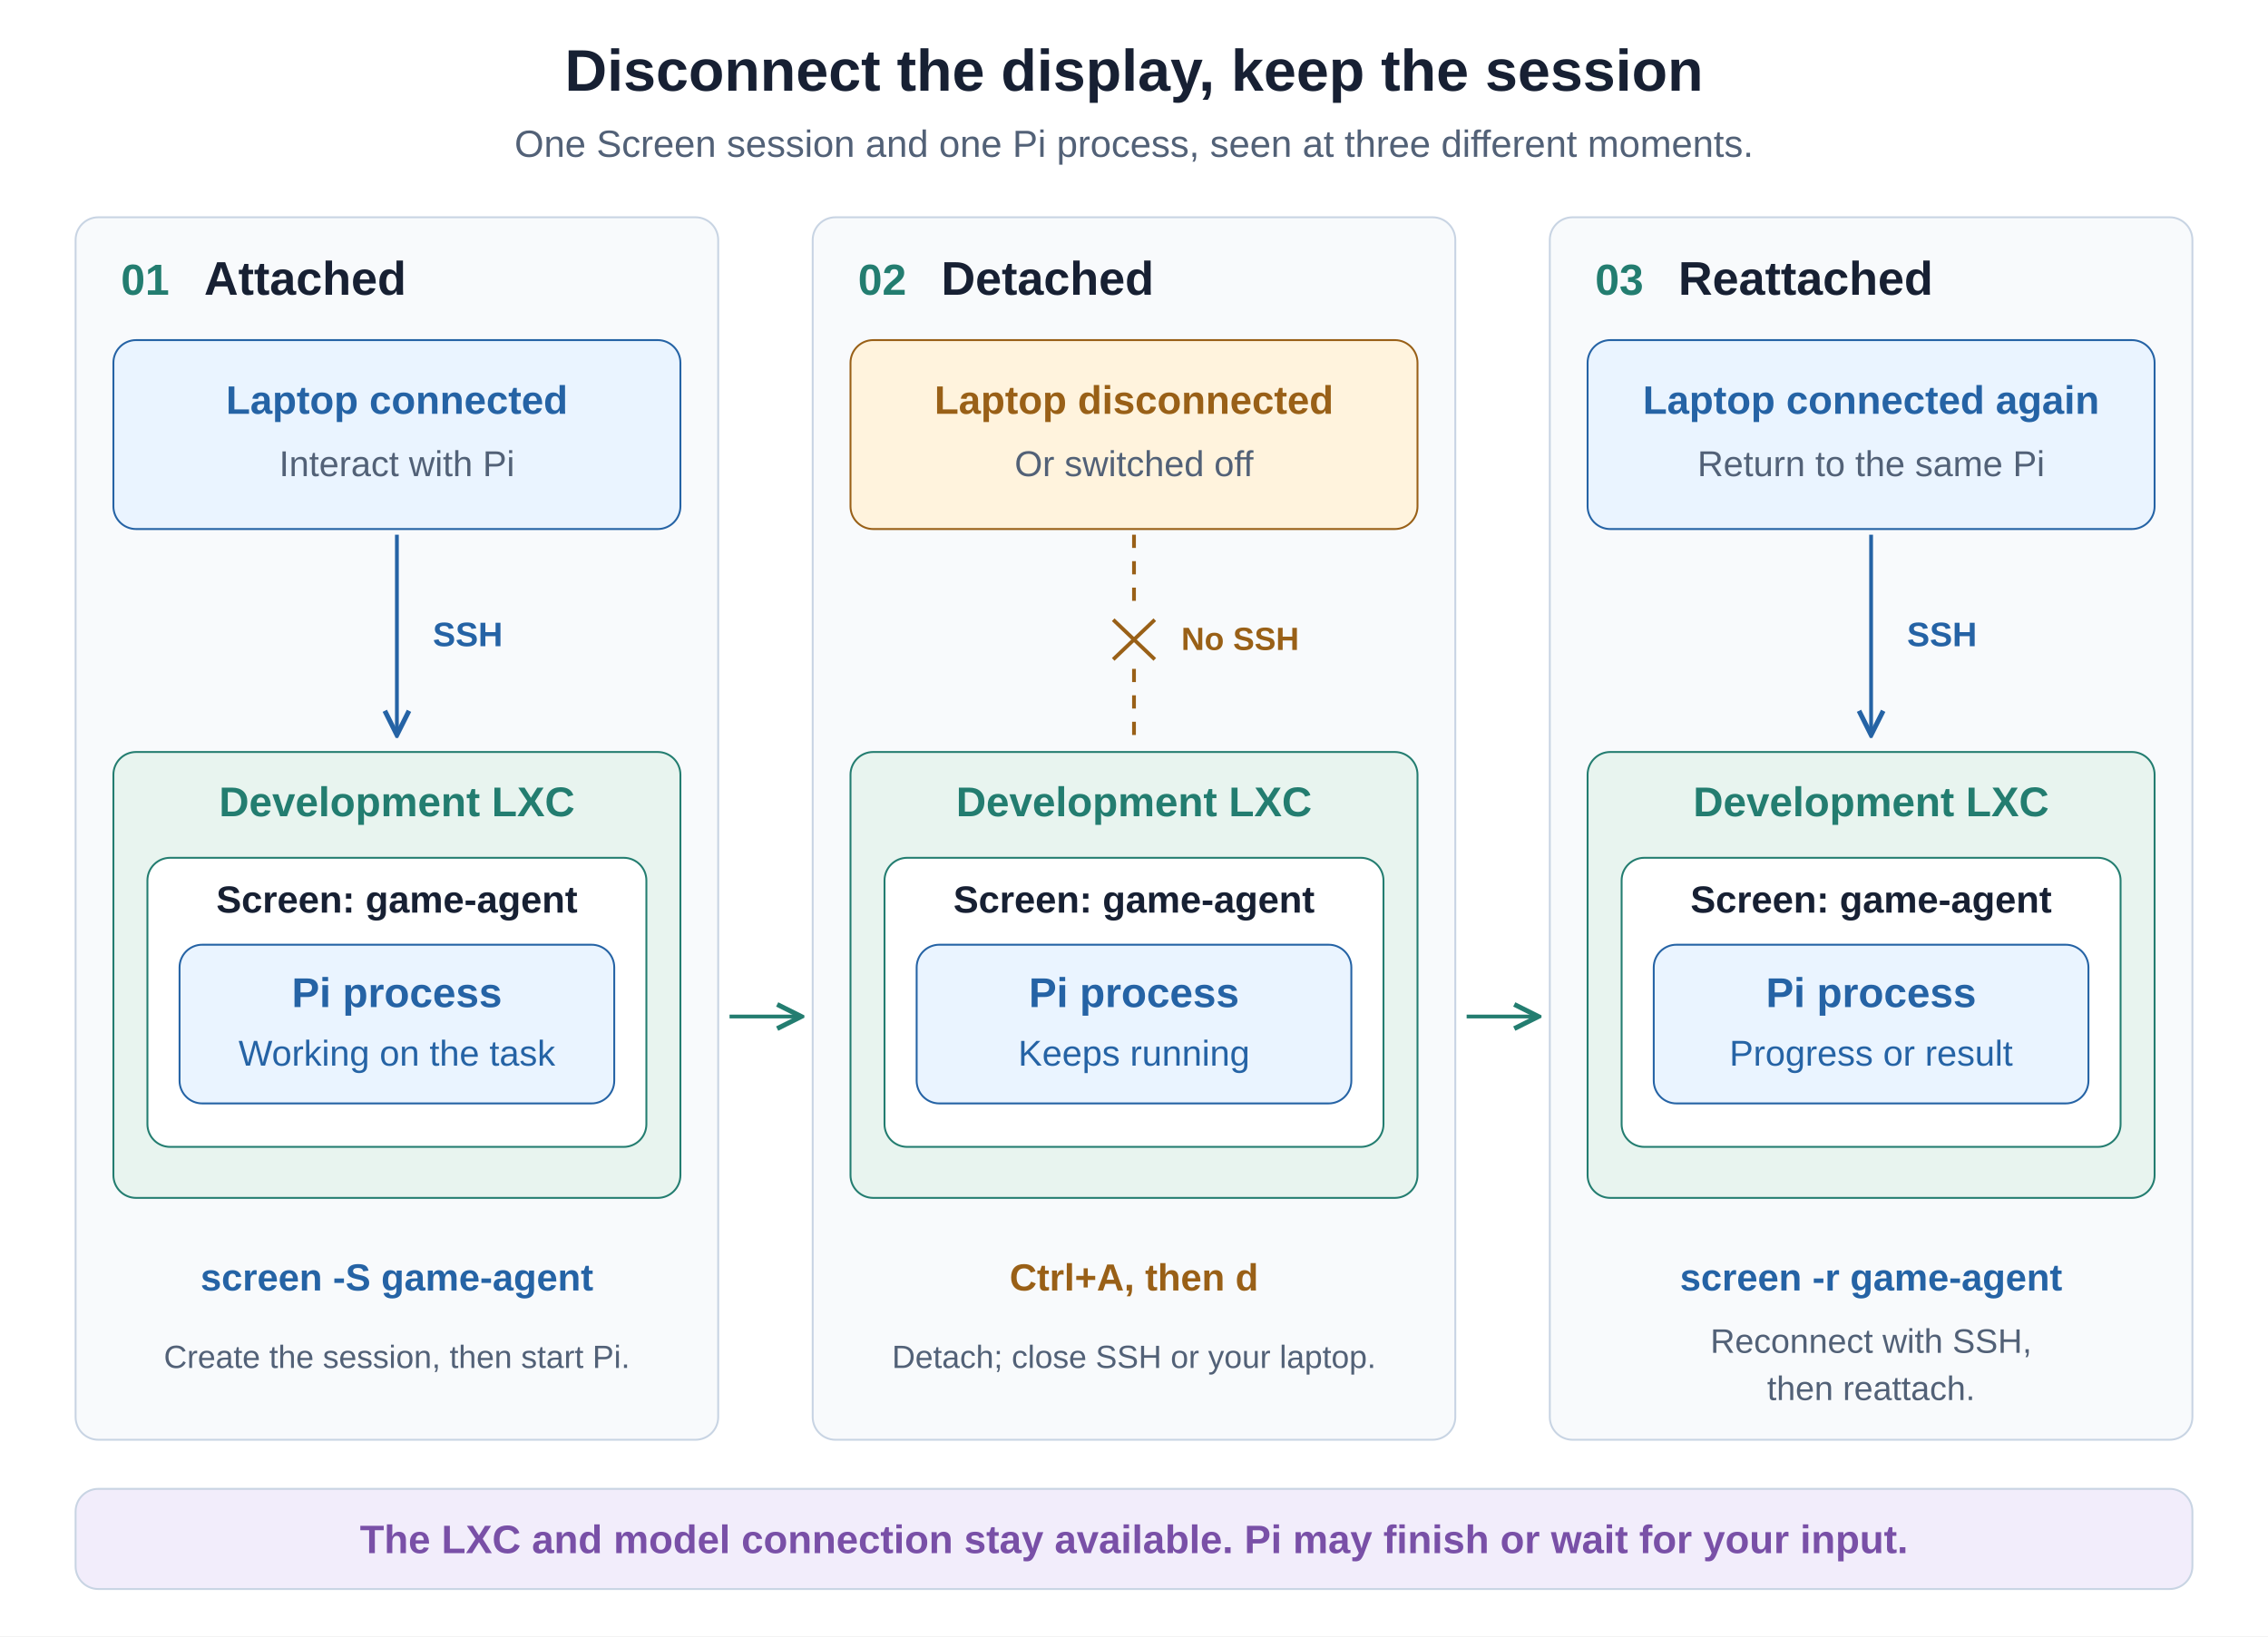
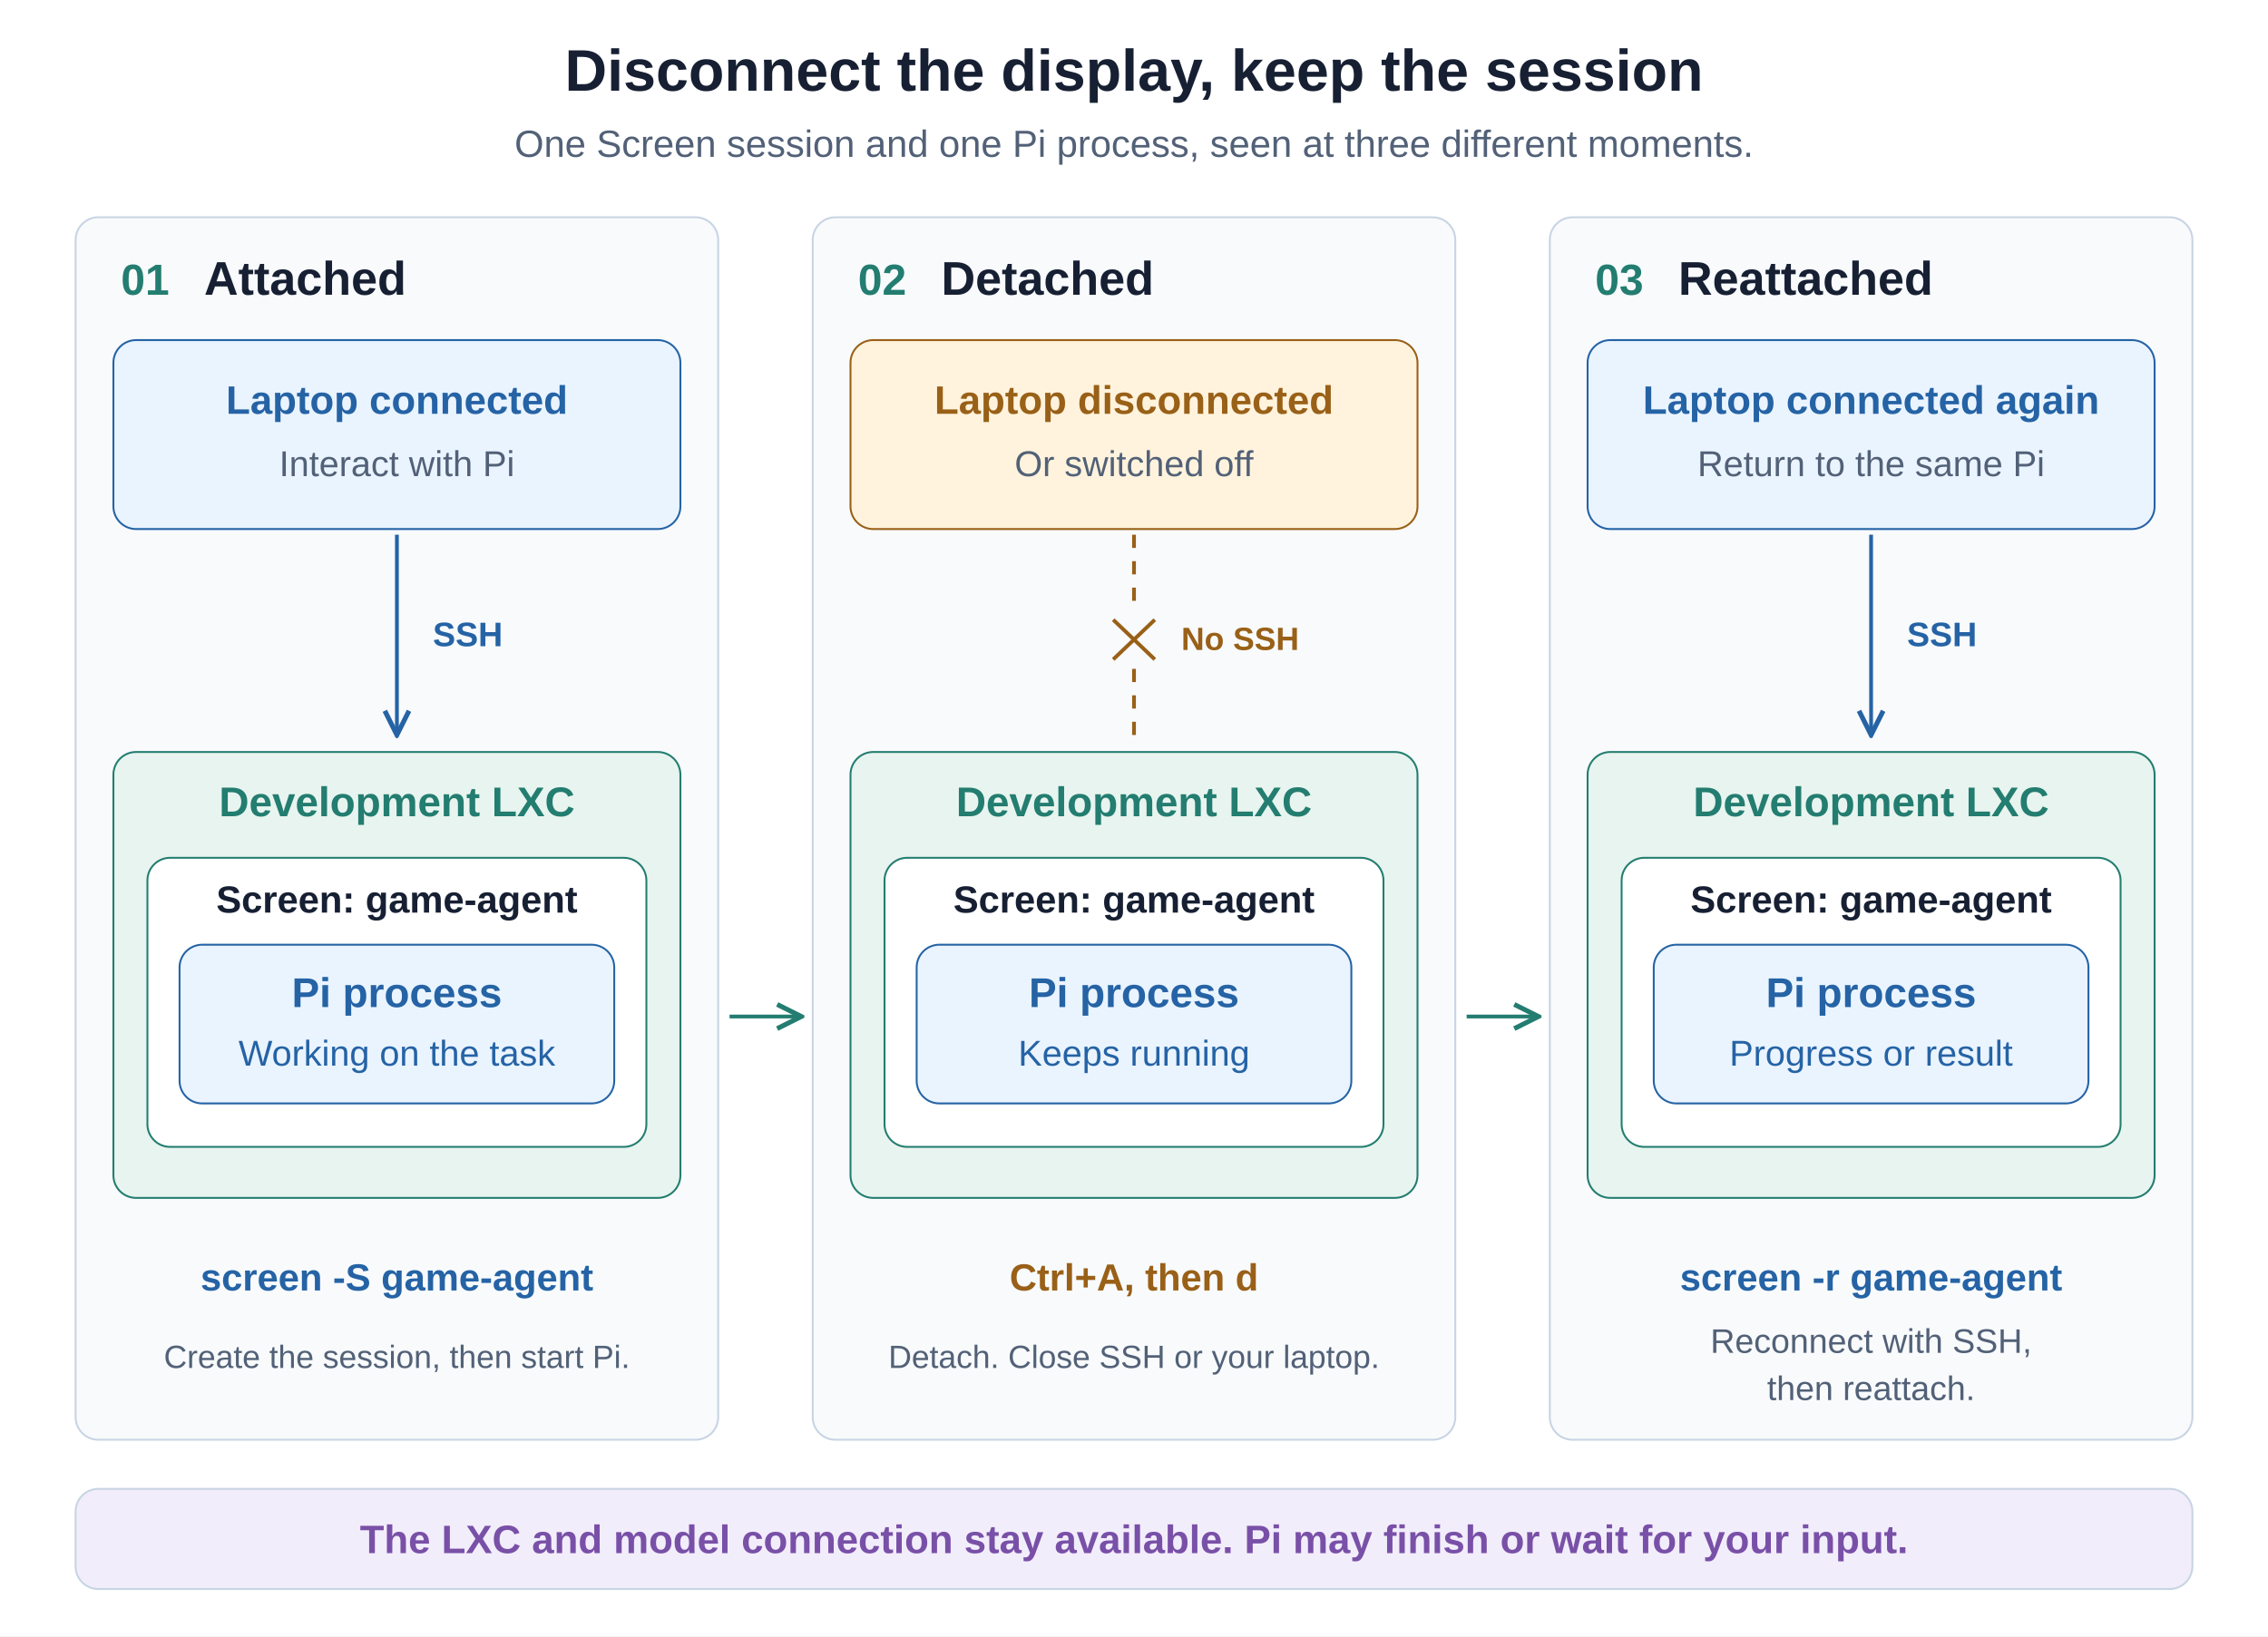
<svg xmlns="http://www.w3.org/2000/svg" viewBox="0 0 1200 866" role="img" aria-labelledby="title desc">
  <defs>
    <marker id="blue" viewBox="0 0 10 10" refX="9" refY="5" markerWidth="8" markerHeight="8" orient="auto-start-reverse">
      <path d="M1 1 L9 5 L1 9" fill="none" stroke="#2563a5" stroke-width="1.6" />
    </marker>
    <marker id="purple" viewBox="0 0 10 10" refX="9" refY="5" markerWidth="8" markerHeight="8" orient="auto-start-reverse">
      <path d="M1 1 L9 5 L1 9" fill="none" stroke="#7950a7" stroke-width="1.6" />
    </marker>
    <marker id="teal" viewBox="0 0 10 10" refX="9" refY="5" markerWidth="8" markerHeight="8" orient="auto-start-reverse">
      <path d="M1 1 L9 5 L1 9" fill="none" stroke="#237d70" stroke-width="1.6" />
    </marker>
  </defs>
  <rect width="1200" height="866" fill="white" />
  <g font-family="Arial, Helvetica, sans-serif">
    <text x="600" y="48" font-size="31" fill="#172033" font-weight="700" text-anchor="middle">Disconnect the display, keep the session</text>
    <text x="600" y="83" font-size="20" fill="#526177" font-weight="400" text-anchor="middle">One Screen session and one Pi process, seen at three different moments.</text>
    <rect x="40" y="115" width="340" height="647" rx="12" fill="#f8fafc" stroke="#c8d4e3" />
    <text x="64" y="156" font-size="23" fill="#237d70" font-weight="700" text-anchor="start">01</text>
    <text x="108" y="156" font-size="25" fill="#172033" font-weight="700" text-anchor="start">Attached</text>
    <rect x="60" y="180" width="300" height="100" rx="12" fill="#eaf4ff" stroke="#2563a5" />
    <text x="210" y="219" font-size="21" fill="#2563a5" font-weight="700" text-anchor="middle">Laptop connected</text>
    <text x="210" y="252" font-size="19" fill="#526177" font-weight="400" text-anchor="middle">Interact with Pi</text>
    <path d="M210 283 L210 389" fill="none" stroke="#2563a5" stroke-width="2" marker-end="url(#blue)" />
    <text x="229" y="342" font-size="18" fill="#2563a5" font-weight="700" text-anchor="start">SSH</text>
    <rect x="60" y="398" width="300" height="236" rx="12" fill="#e8f4ef" stroke="#237d70" />
    <text x="210" y="432" font-size="22" fill="#237d70" font-weight="700" text-anchor="middle">Development LXC</text>
    <rect x="78" y="454" width="264" height="153" rx="12" fill="#ffffff" stroke="#237d70" />
    <text x="210" y="483" font-size="20" fill="#172033" font-weight="700" text-anchor="middle">Screen: game-agent</text>
    <rect x="95" y="500" width="230" height="84" rx="12" fill="#eaf4ff" stroke="#2563a5" />
    <text x="210" y="533" font-size="22" fill="#2563a5" font-weight="700" text-anchor="middle">Pi process</text>
    <text x="210" y="564" font-size="19" fill="#2563a5" font-weight="400" text-anchor="middle">Working on the task</text>
    <text x="210" y="683" font-size="20" fill="#2563a5" font-weight="700" text-anchor="middle">screen -S game-agent</text>
    <text x="210" y="724" font-size="17" fill="#526177" font-weight="400" text-anchor="middle">Create the session, then start Pi.</text>
    <rect x="430" y="115" width="340" height="647" rx="12" fill="#f8fafc" stroke="#c8d4e3" />
    <text x="454" y="156" font-size="23" fill="#237d70" font-weight="700" text-anchor="start">02</text>
    <text x="498" y="156" font-size="25" fill="#172033" font-weight="700" text-anchor="start">Detached</text>
    <rect x="450" y="180" width="300" height="100" rx="12" fill="#fff3dd" stroke="#996017" />
    <text x="600" y="219" font-size="21" fill="#996017" font-weight="700" text-anchor="middle">Laptop disconnected</text>
    <text x="600" y="252" font-size="19" fill="#526177" font-weight="400" text-anchor="middle">Or switched off</text>
    <path d="M600 283 L600 320" fill="none" stroke="#996017" stroke-width="2" stroke-dasharray="7 7" />
    <path d="M600 354 L600 389" fill="none" stroke="#996017" stroke-width="2" stroke-dasharray="7 7" />
    <path d="M589 328 L611 349" fill="none" stroke="#996017" stroke-width="2" />
    <path d="M611 328 L589 349" fill="none" stroke="#996017" stroke-width="2" />
    <text x="625" y="344" font-size="17" fill="#996017" font-weight="700" text-anchor="start">No SSH</text>
    <rect x="450" y="398" width="300" height="236" rx="12" fill="#e8f4ef" stroke="#237d70" />
    <text x="600" y="432" font-size="22" fill="#237d70" font-weight="700" text-anchor="middle">Development LXC</text>
    <rect x="468" y="454" width="264" height="153" rx="12" fill="#ffffff" stroke="#237d70" />
    <text x="600" y="483" font-size="20" fill="#172033" font-weight="700" text-anchor="middle">Screen: game-agent</text>
    <rect x="485" y="500" width="230" height="84" rx="12" fill="#eaf4ff" stroke="#2563a5" />
    <text x="600" y="533" font-size="22" fill="#2563a5" font-weight="700" text-anchor="middle">Pi process</text>
    <text x="600" y="564" font-size="19" fill="#2563a5" font-weight="400" text-anchor="middle">Keeps running</text>
    <text x="600" y="683" font-size="20" fill="#996017" font-weight="700" text-anchor="middle">Ctrl+A, then d</text>
-     <text x="600" y="724" font-size="17" fill="#526177" font-weight="400" text-anchor="middle">Detach; close SSH or your laptop.</text>
+     <text x="600" y="724" font-size="17" fill="#526177" font-weight="400" text-anchor="middle">Detach. Close SSH or your laptop.</text>
    <rect x="820" y="115" width="340" height="647" rx="12" fill="#f8fafc" stroke="#c8d4e3" />
    <text x="844" y="156" font-size="23" fill="#237d70" font-weight="700" text-anchor="start">03</text>
    <text x="888" y="156" font-size="25" fill="#172033" font-weight="700" text-anchor="start">Reattached</text>
    <rect x="840" y="180" width="300" height="100" rx="12" fill="#eaf4ff" stroke="#2563a5" />
    <text x="990" y="219" font-size="21" fill="#2563a5" font-weight="700" text-anchor="middle">Laptop connected again</text>
    <text x="990" y="252" font-size="19" fill="#526177" font-weight="400" text-anchor="middle">Return to the same Pi</text>
    <path d="M990 283 L990 389" fill="none" stroke="#2563a5" stroke-width="2" marker-end="url(#blue)" />
    <text x="1009" y="342" font-size="18" fill="#2563a5" font-weight="700" text-anchor="start">SSH</text>
    <rect x="840" y="398" width="300" height="236" rx="12" fill="#e8f4ef" stroke="#237d70" />
    <text x="990" y="432" font-size="22" fill="#237d70" font-weight="700" text-anchor="middle">Development LXC</text>
    <rect x="858" y="454" width="264" height="153" rx="12" fill="#ffffff" stroke="#237d70" />
    <text x="990" y="483" font-size="20" fill="#172033" font-weight="700" text-anchor="middle">Screen: game-agent</text>
    <rect x="875" y="500" width="230" height="84" rx="12" fill="#eaf4ff" stroke="#2563a5" />
    <text x="990" y="533" font-size="22" fill="#2563a5" font-weight="700" text-anchor="middle">Pi process</text>
    <text x="990" y="564" font-size="19" fill="#2563a5" font-weight="400" text-anchor="middle">Progress or result</text>
    <text x="990" y="683" font-size="20" fill="#2563a5" font-weight="700" text-anchor="middle">screen -r game-agent</text>
    <text x="990" y="716" font-size="18" fill="#526177" font-weight="400" text-anchor="middle">Reconnect with SSH,</text>
    <text x="990" y="741" font-size="18" fill="#526177" font-weight="400" text-anchor="middle">then reattach.</text>
    <path d="M386 538 L424 538" fill="none" stroke="#237d70" stroke-width="2" marker-end="url(#teal)" />
    <path d="M776 538 L814 538" fill="none" stroke="#237d70" stroke-width="2" marker-end="url(#teal)" />
    <rect x="40" y="788" width="1120" height="53" rx="12" fill="#f2edfb" stroke="#c8d4e3" />
    <text x="600" y="822" font-size="21" fill="#7950a7" font-weight="700" text-anchor="middle">The LXC and model connection stay available. Pi may finish or wait for your input.</text>
  </g>
</svg>
